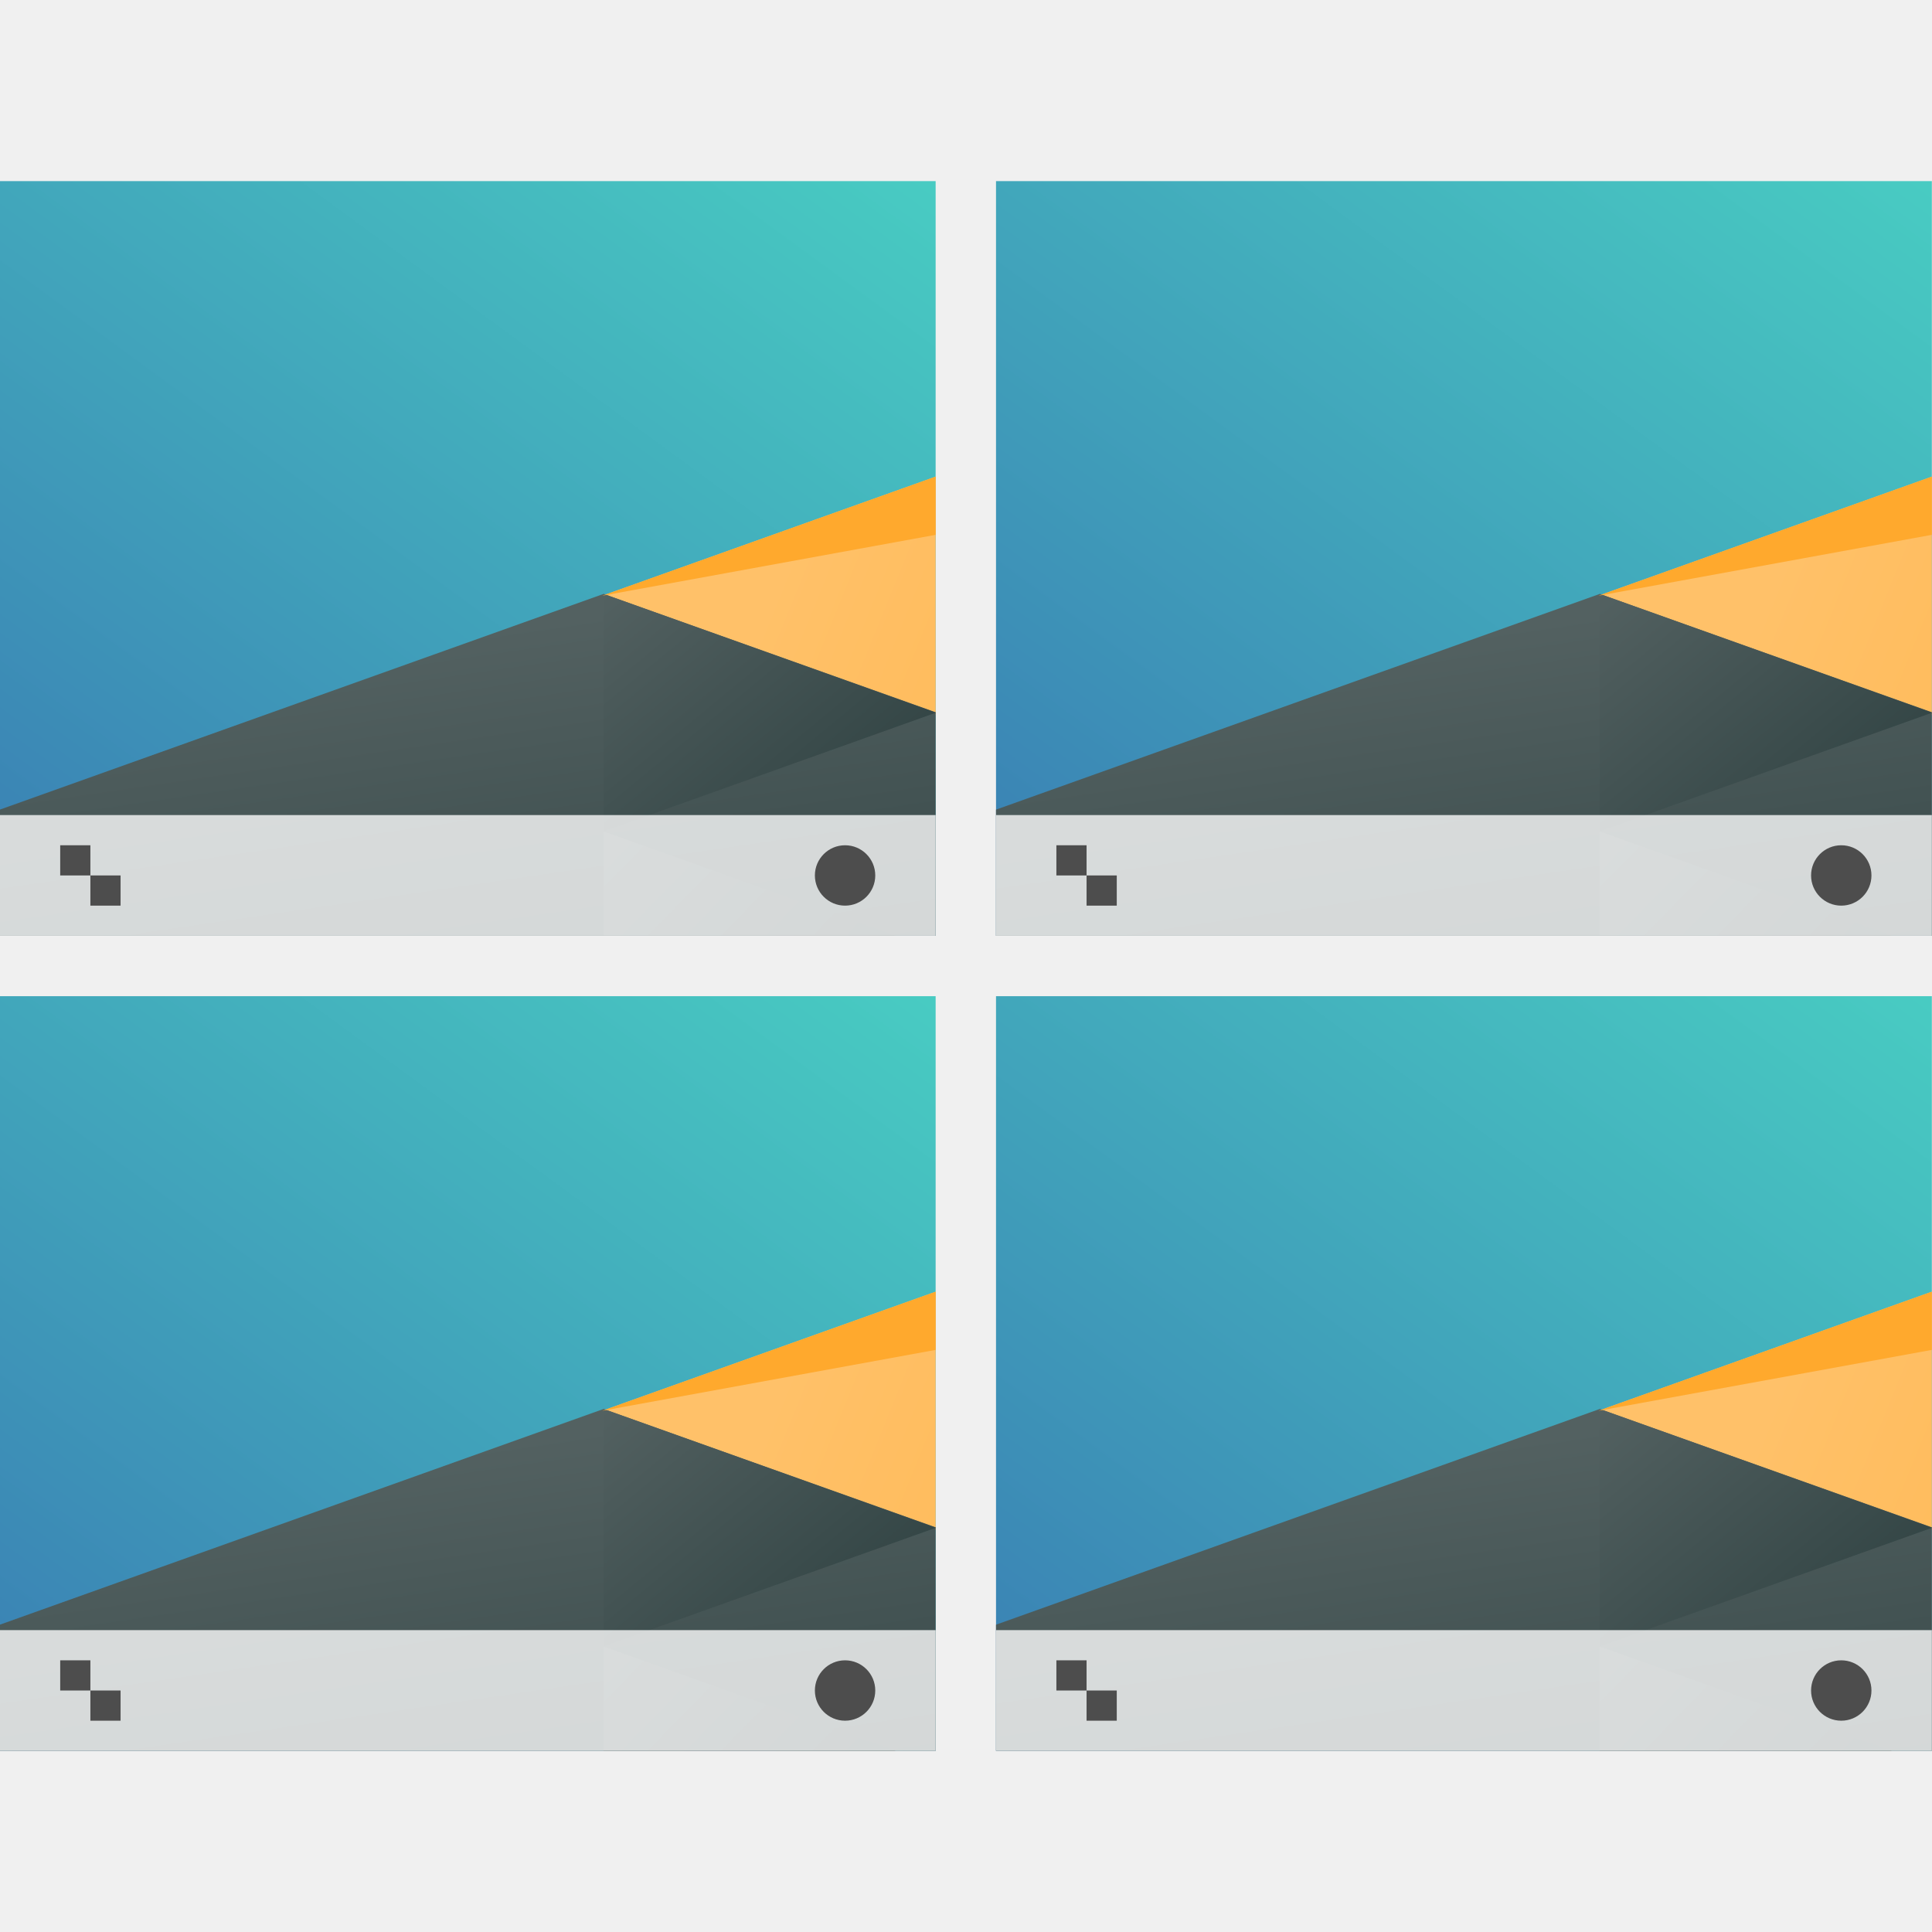
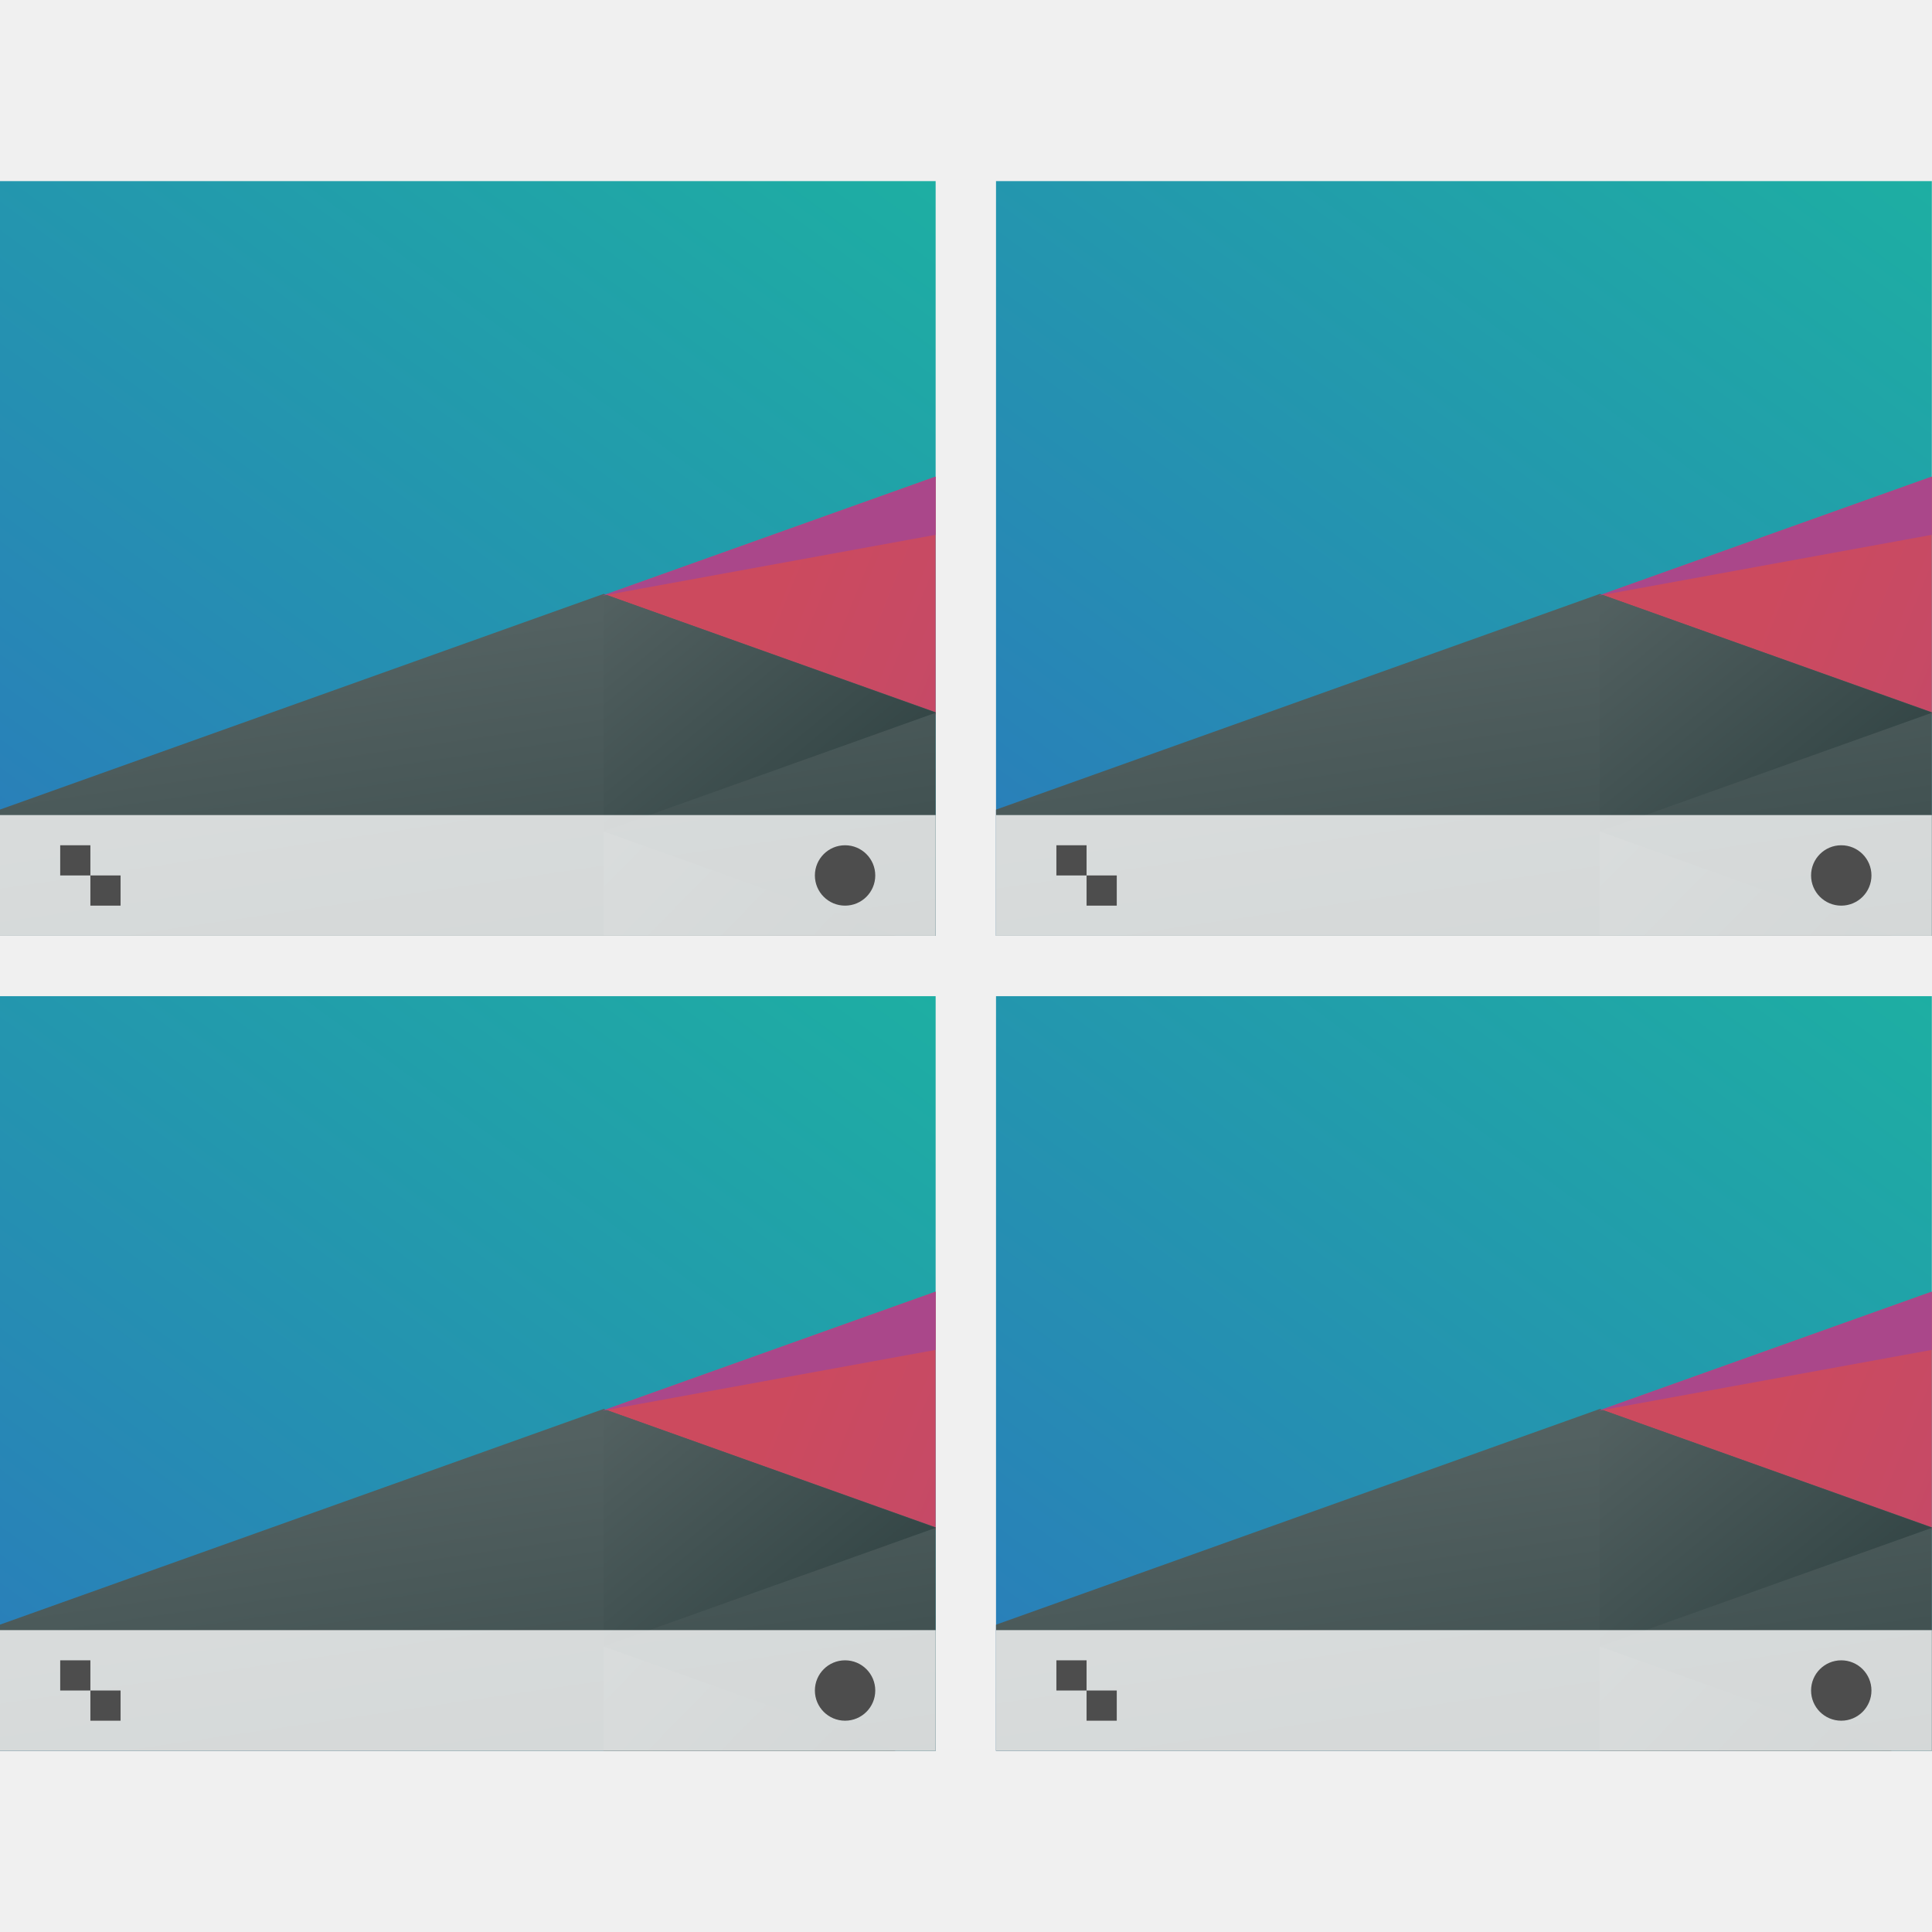
<svg xmlns="http://www.w3.org/2000/svg" xmlns:xlink="http://www.w3.org/1999/xlink" width="64" height="64" viewBox="0 0 64 64" id="svg7266" version="1.1">
  <defs id="defs7268">
    <linearGradient xlink:href="#linearGradient4697" id="linearGradient11838-1" gradientUnits="userSpaceOnUse" gradientTransform="matrix(1.333334,0,0,0.8249995,-512.7621,-411.6331)" x1="418.17" y1="503.079" x2="384.571" y2="531.458" />
    <linearGradient id="linearGradient4697">
-       <stop id="stop6546" stop-color="#4ce0c6" />
-       <stop id="stop6548" stop-color="#3b85b5" offset="1" />
+       <stop id="stop6546" stop-color="#1abc9c" />
+       <stop id="stop6548" stop-color="#2980b9" offset="1" />
    </linearGradient>
    <linearGradient xlink:href="#linearGradient4526" id="linearGradient11840-0" gradientUnits="userSpaceOnUse" gradientTransform="matrix(1.333334,0,0,0.8249995,-512.7621,-411.6331)" x1="404.045" y1="521.633" x2="430.736" y2="528.35" />
    <linearGradient id="linearGradient4526">
-       <stop id="stop6552" stop-color="#ffc169" />
-       <stop id="stop6554" stop-color="#ffa92d" offset="1" />
+       <stop id="stop6552" stop-color="#cc4a5e" />
+       <stop id="stop6554" stop-color="#aa478a" offset="1" />
    </linearGradient>
    <linearGradient xlink:href="#linearGradient4468" id="linearGradient11842-8" gradientUnits="userSpaceOnUse" gradientTransform="matrix(1.333334,0,0,0.8249995,-512.7621,-411.6331)" x1="398.092" y1="542.224" x2="394.003" y2="524.9" />
    <linearGradient id="linearGradient4468">
      <stop id="stop6558" stop-color="#334545" />
      <stop id="stop6560" stop-color="#536161" offset="1" />
    </linearGradient>
    <linearGradient xlink:href="#linearGradient4468" id="linearGradient22239" gradientUnits="userSpaceOnUse" gradientTransform="matrix(-1.333334,0,0,0.8249994,1342.953,-286.6994)" x1="431.571" y1="568.798" x2="439.571" y2="562.798" />
    <linearGradient xlink:href="#linearGradient4468" id="linearGradient22241" gradientUnits="userSpaceOnUse" gradientTransform="matrix(-1.333334,0,0,0.8249995,1342.953,-286.6995)" x1="431.313" y1="577.102" x2="440.632" y2="571.445" />
    <linearGradient xlink:href="#linearGradient4697" id="linearGradient12375-7" gradientUnits="userSpaceOnUse" gradientTransform="matrix(1.333334,0,0,0.8249995,-479.7621,-411.6331)" x1="418.17" y1="503.079" x2="384.571" y2="531.458" />
    <linearGradient xlink:href="#linearGradient4697" id="linearGradient13588" gradientUnits="userSpaceOnUse" gradientTransform="matrix(1.333334,0,0,0.8249995,-512.7621,-411.6331)" x1="418.17" y1="503.079" x2="384.571" y2="531.458" />
    <linearGradient xlink:href="#linearGradient4526" id="linearGradient13590" gradientUnits="userSpaceOnUse" gradientTransform="matrix(1.333334,0,0,0.8249995,-512.7621,-411.6331)" x1="404.045" y1="521.633" x2="430.736" y2="528.35" />
    <linearGradient xlink:href="#linearGradient4468" id="linearGradient13592" gradientUnits="userSpaceOnUse" gradientTransform="matrix(1.333334,0,0,0.8249995,-512.7621,-411.6331)" x1="398.092" y1="542.224" x2="394.003" y2="524.9" />
    <linearGradient xlink:href="#linearGradient4468" id="linearGradient13594" gradientUnits="userSpaceOnUse" gradientTransform="matrix(-1.333334,0,0,0.8249994,1342.953,-286.6994)" x1="431.571" y1="568.798" x2="439.571" y2="562.798" />
    <linearGradient xlink:href="#linearGradient4468" id="linearGradient13596" gradientUnits="userSpaceOnUse" gradientTransform="matrix(-1.333334,0,0,0.8249995,1342.953,-286.6995)" x1="431.313" y1="577.102" x2="440.632" y2="571.445" />
    <linearGradient xlink:href="#linearGradient4697" id="linearGradient13598" gradientUnits="userSpaceOnUse" gradientTransform="matrix(1.333334,0,0,0.8249995,-479.7621,-411.6331)" x1="418.17" y1="503.079" x2="384.571" y2="531.458" />
    <linearGradient xlink:href="#linearGradient4526" id="linearGradient13600" gradientUnits="userSpaceOnUse" gradientTransform="matrix(1.333334,0,0,0.8249995,-512.7621,-411.6331)" x1="404.045" y1="521.633" x2="430.736" y2="528.35" />
    <linearGradient xlink:href="#linearGradient4468" id="linearGradient13602" gradientUnits="userSpaceOnUse" gradientTransform="matrix(1.333334,0,0,0.8249995,-512.7621,-411.6331)" x1="398.092" y1="542.224" x2="394.003" y2="524.9" />
    <linearGradient xlink:href="#linearGradient4468" id="linearGradient13604" gradientUnits="userSpaceOnUse" gradientTransform="matrix(-1.333334,0,0,0.8249994,1342.953,-286.6994)" x1="431.571" y1="568.798" x2="439.571" y2="562.798" />
    <linearGradient xlink:href="#linearGradient4468" id="linearGradient13606" gradientUnits="userSpaceOnUse" gradientTransform="matrix(-1.333334,0,0,0.8249995,1342.953,-286.6995)" x1="431.313" y1="577.102" x2="440.632" y2="571.445" />
    <linearGradient xlink:href="#linearGradient4526" id="linearGradient13608" gradientUnits="userSpaceOnUse" gradientTransform="matrix(1.333334,0,0,0.8249995,-512.7621,-411.6331)" x1="404.045" y1="521.633" x2="430.736" y2="528.35" />
    <linearGradient xlink:href="#linearGradient4468" id="linearGradient13610" gradientUnits="userSpaceOnUse" gradientTransform="matrix(1.333334,0,0,0.8249995,-512.7621,-411.6331)" x1="398.092" y1="542.224" x2="394.003" y2="524.9" />
    <linearGradient xlink:href="#linearGradient4468" id="linearGradient13612" gradientUnits="userSpaceOnUse" gradientTransform="matrix(-1.333334,0,0,0.8249994,1342.953,-286.6994)" x1="431.571" y1="568.798" x2="439.571" y2="562.798" />
    <linearGradient xlink:href="#linearGradient4468" id="linearGradient13614" gradientUnits="userSpaceOnUse" gradientTransform="matrix(-1.333334,0,0,0.8249995,1342.953,-286.6995)" x1="431.313" y1="577.102" x2="440.632" y2="571.445" />
  </defs>
  <g id="layer1" transform="translate(0,-988.3622)">
    <g id="g5051-7" transform="translate(-736.8628,-129.5714)">
      <g transform="translate(0,960)" id="g12284-41">
        <path id="path6573-4-8-6-3-7-3" transform="translate(736.8572,157.9336)" d="M 0,6 0,31 31,31 31,6 0,6 Z" style="fill:url(#linearGradient13588)" />
        <path style="fill:url(#linearGradient13590);stroke-width:2;stroke-linecap:round" d="M 31,15.789 19.955,19.734 31,23.68 31,15.789 Z" transform="translate(736.8572,157.9336)" id="path6575-0-3-6-4-8-3" />
        <path style="fill:url(#linearGradient13592);stroke-width:2;stroke-linecap:round" d="M 20,19.674 0,26.82 0,31 31,31 31,23.594 20,19.674 Z" transform="translate(736.8572,157.9336)" id="path6577-2-5-7-4-2-1" />
        <path id="path6579-2-2-7-7-2-6" d="m 767.868,181.542 -11.011,-3.934 0,7.867 z" style="fill:url(#linearGradient13594);stroke-width:2;stroke-linecap:round" />
        <path id="path6585-1-2-7-3-7-9" d="m 756.857,185.476 0,3.458 9.679,0 -9.679,-3.458 z" style="fill:url(#linearGradient13596);stroke-width:2;stroke-linecap:round" />
-         <path style="fill:#ffa92d;stroke-width:2;stroke-linecap:round" d="M 31,15.789 19.955,19.734 31,17.717 31,15.789 Z" transform="translate(736.8572,157.9336)" id="path6589-5-6-0-2-7-0" />
+         <path style="fill:#aa478a;stroke-width:2;stroke-linecap:round" d="M 31,15.789 19.955,19.734 31,17.717 31,15.789 Z" transform="translate(736.8572,157.9336)" id="path6589-5-6-0-2-7-0" />
      </g>
      <g transform="translate(0,960)" id="g12279-56">
        <path style="fill:#ffffff;fill-opacity:0.784" d="m 0,27 0,4 31,0 0,-4 z" transform="translate(736.8572,157.9336)" id="rect6599-4-0-2-0-5-0" />
        <path id="path6603-2-5-4-1-9-9" d="m 738.857,185.934 0,1 1,0 0,-1 -1,0 z m 1,1 0,1 1,0 0,-1 -1,0 z" style="fill:#4d4d4d" />
        <circle id="circle6601-6-4-1-0-9-2-0" cx="764.857" cy="186.934" r="1" style="fill:#4d4d4d" />
      </g>
      <g transform="translate(33,960)" id="g12284-4-2">
        <path id="path6573-4-8-6-3-7-6-0" transform="translate(703.8572,157.9336)" d="M 33,6 33,31 64,31 64,6 33,6 Z" style="fill:url(#linearGradient13598)" />
        <path style="fill:url(#linearGradient13600);stroke-width:2;stroke-linecap:round" d="M 31,15.789 19.955,19.734 31,23.68 31,15.789 Z" transform="translate(736.8572,157.9336)" id="path6575-0-3-6-4-8-17-1" />
        <path style="fill:url(#linearGradient13602);stroke-width:2;stroke-linecap:round" d="M 20,19.674 0,26.82 0,31 31,31 31,23.594 20,19.674 Z" transform="translate(736.8572,157.9336)" id="path6577-2-5-7-4-2-4-1" />
        <path id="path6579-2-2-7-7-2-4-78" d="m 767.868,181.542 -11.011,-3.934 0,7.867 z" style="fill:url(#linearGradient13604);stroke-width:2;stroke-linecap:round" />
        <path id="path6585-1-2-7-3-7-7-79" d="m 756.857,185.476 0,3.458 9.679,0 -9.679,-3.458 z" style="fill:url(#linearGradient13606);stroke-width:2;stroke-linecap:round" />
-         <path style="fill:#ffa92d;stroke-width:2;stroke-linecap:round" d="M 31,15.789 19.955,19.734 31,17.717 31,15.789 Z" transform="translate(736.8572,157.9336)" id="path6589-5-6-0-2-7-6-5" />
+         <path style="fill:#aa478a;stroke-width:2;stroke-linecap:round" d="M 31,15.789 19.955,19.734 31,17.717 31,15.789 Z" transform="translate(736.8572,157.9336)" id="path6589-5-6-0-2-7-6-5" />
      </g>
      <g transform="translate(33,960)" id="g12279-5-4">
        <path style="fill:#ffffff;fill-opacity:0.784" d="m 0,27 0,4 31,0 0,-4 z" transform="translate(736.8572,157.9336)" id="rect6599-4-0-2-0-5-8-0" />
        <path id="path6603-2-5-4-1-9-4-1" d="m 738.857,185.934 0,1 1,0 0,-1 -1,0 z m 1,1 0,1 1,0 0,-1 -1,0 z" style="fill:#4d4d4d" />
        <circle id="circle6601-6-4-1-0-9-2-6-1" cx="764.857" cy="186.934" r="1" style="fill:#4d4d4d" />
      </g>
      <g transform="translate(0,987)" id="g12284-5-8">
        <path id="path6573-4-8-6-3-7-8-8" transform="translate(736.8572,157.9336)" d="M 0,6 0,31 31,31 31,6 0,6 Z" style="fill:url(#linearGradient11838-1)" />
        <path style="fill:url(#linearGradient13608);stroke-width:2;stroke-linecap:round" d="M 31,15.789 19.955,19.734 31,23.68 31,15.789 Z" transform="translate(736.8572,157.9336)" id="path6575-0-3-6-4-8-4-5" />
        <path style="fill:url(#linearGradient13610);stroke-width:2;stroke-linecap:round" d="M 20,19.674 0,26.82 0,31 31,31 31,23.594 20,19.674 Z" transform="translate(736.8572,157.9336)" id="path6577-2-5-7-4-2-7-3" />
        <path id="path6579-2-2-7-7-2-3-5" d="m 767.868,181.542 -11.011,-3.934 0,7.867 z" style="fill:url(#linearGradient13612);stroke-width:2;stroke-linecap:round" />
        <path id="path6585-1-2-7-3-7-1-9" d="m 756.857,185.476 0,3.458 9.679,0 -9.679,-3.458 z" style="fill:url(#linearGradient13614);stroke-width:2;stroke-linecap:round" />
-         <path style="fill:#ffa92d;stroke-width:2;stroke-linecap:round" d="M 31,15.789 19.955,19.734 31,17.717 31,15.789 Z" transform="translate(736.8572,157.9336)" id="path6589-5-6-0-2-7-1-4" />
+         <path style="fill:#aa478a;stroke-width:2;stroke-linecap:round" d="M 31,15.789 19.955,19.734 31,17.717 31,15.789 Z" transform="translate(736.8572,157.9336)" id="path6589-5-6-0-2-7-1-4" />
      </g>
      <g transform="translate(0,987)" id="g12279-9-9">
        <path style="fill:#ffffff;fill-opacity:0.784" d="m 0,27 0,4 31,0 0,-4 z" transform="translate(736.8572,157.9336)" id="rect6599-4-0-2-0-5-4-4" />
        <path id="path6603-2-5-4-1-9-2-5" d="m 738.857,185.934 0,1 1,0 0,-1 -1,0 z m 1,1 0,1 1,0 0,-1 -1,0 z" style="fill:#4d4d4d" />
        <circle id="circle6601-6-4-1-0-9-2-4-7" cx="764.857" cy="186.934" r="1" style="fill:#4d4d4d" />
      </g>
      <g transform="translate(33,987)" id="g12284-4-0-5">
        <path id="path6573-4-8-6-3-7-6-6-7" transform="translate(703.8572,157.9336)" d="M 33,6 33,31 64,31 64,6 33,6 Z" style="fill:url(#linearGradient12375-7)" />
        <path style="fill:url(#linearGradient11840-0);stroke-width:2;stroke-linecap:round" d="M 31,15.789 19.955,19.734 31,23.68 31,15.789 Z" transform="translate(736.8572,157.9336)" id="path6575-0-3-6-4-8-17-0-2" />
        <path style="fill:url(#linearGradient11842-8);stroke-width:2;stroke-linecap:round" d="M 20,19.674 0,26.82 0,31 31,31 31,23.594 20,19.674 Z" transform="translate(736.8572,157.9336)" id="path6577-2-5-7-4-2-4-6-2" />
        <path id="path6579-2-2-7-7-2-4-7-7" d="m 767.868,181.542 -11.011,-3.934 0,7.867 z" style="fill:url(#linearGradient22239);stroke-width:2;stroke-linecap:round" />
        <path id="path6585-1-2-7-3-7-7-7-1" d="m 756.857,185.476 0,3.458 9.679,0 -9.679,-3.458 z" style="fill:url(#linearGradient22241);stroke-width:2;stroke-linecap:round" />
-         <path style="fill:#ffa92d;stroke-width:2;stroke-linecap:round" d="M 31,15.789 19.955,19.734 31,17.717 31,15.789 Z" transform="translate(736.8572,157.9336)" id="path6589-5-6-0-2-7-6-2-4" />
+         <path style="fill:#aa478a;stroke-width:2;stroke-linecap:round" d="M 31,15.789 19.955,19.734 31,17.717 31,15.789 Z" transform="translate(736.8572,157.9336)" id="path6589-5-6-0-2-7-6-2-4" />
      </g>
      <g transform="translate(33,987)" id="g12279-5-3-9">
        <path style="fill:#ffffff;fill-opacity:0.784" d="m 0,27 0,4 31,0 0,-4 z" transform="translate(736.8572,157.9336)" id="rect6599-4-0-2-0-5-8-6-4" />
        <path id="path6603-2-5-4-1-9-4-0-5" d="m 738.857,185.934 0,1 1,0 0,-1 -1,0 z m 1,1 0,1 1,0 0,-1 -1,0 z" style="fill:#4d4d4d" />
        <circle id="circle6601-6-4-1-0-9-2-6-9-2" cx="764.857" cy="186.934" r="1" style="fill:#4d4d4d" />
      </g>
    </g>
  </g>
</svg>
